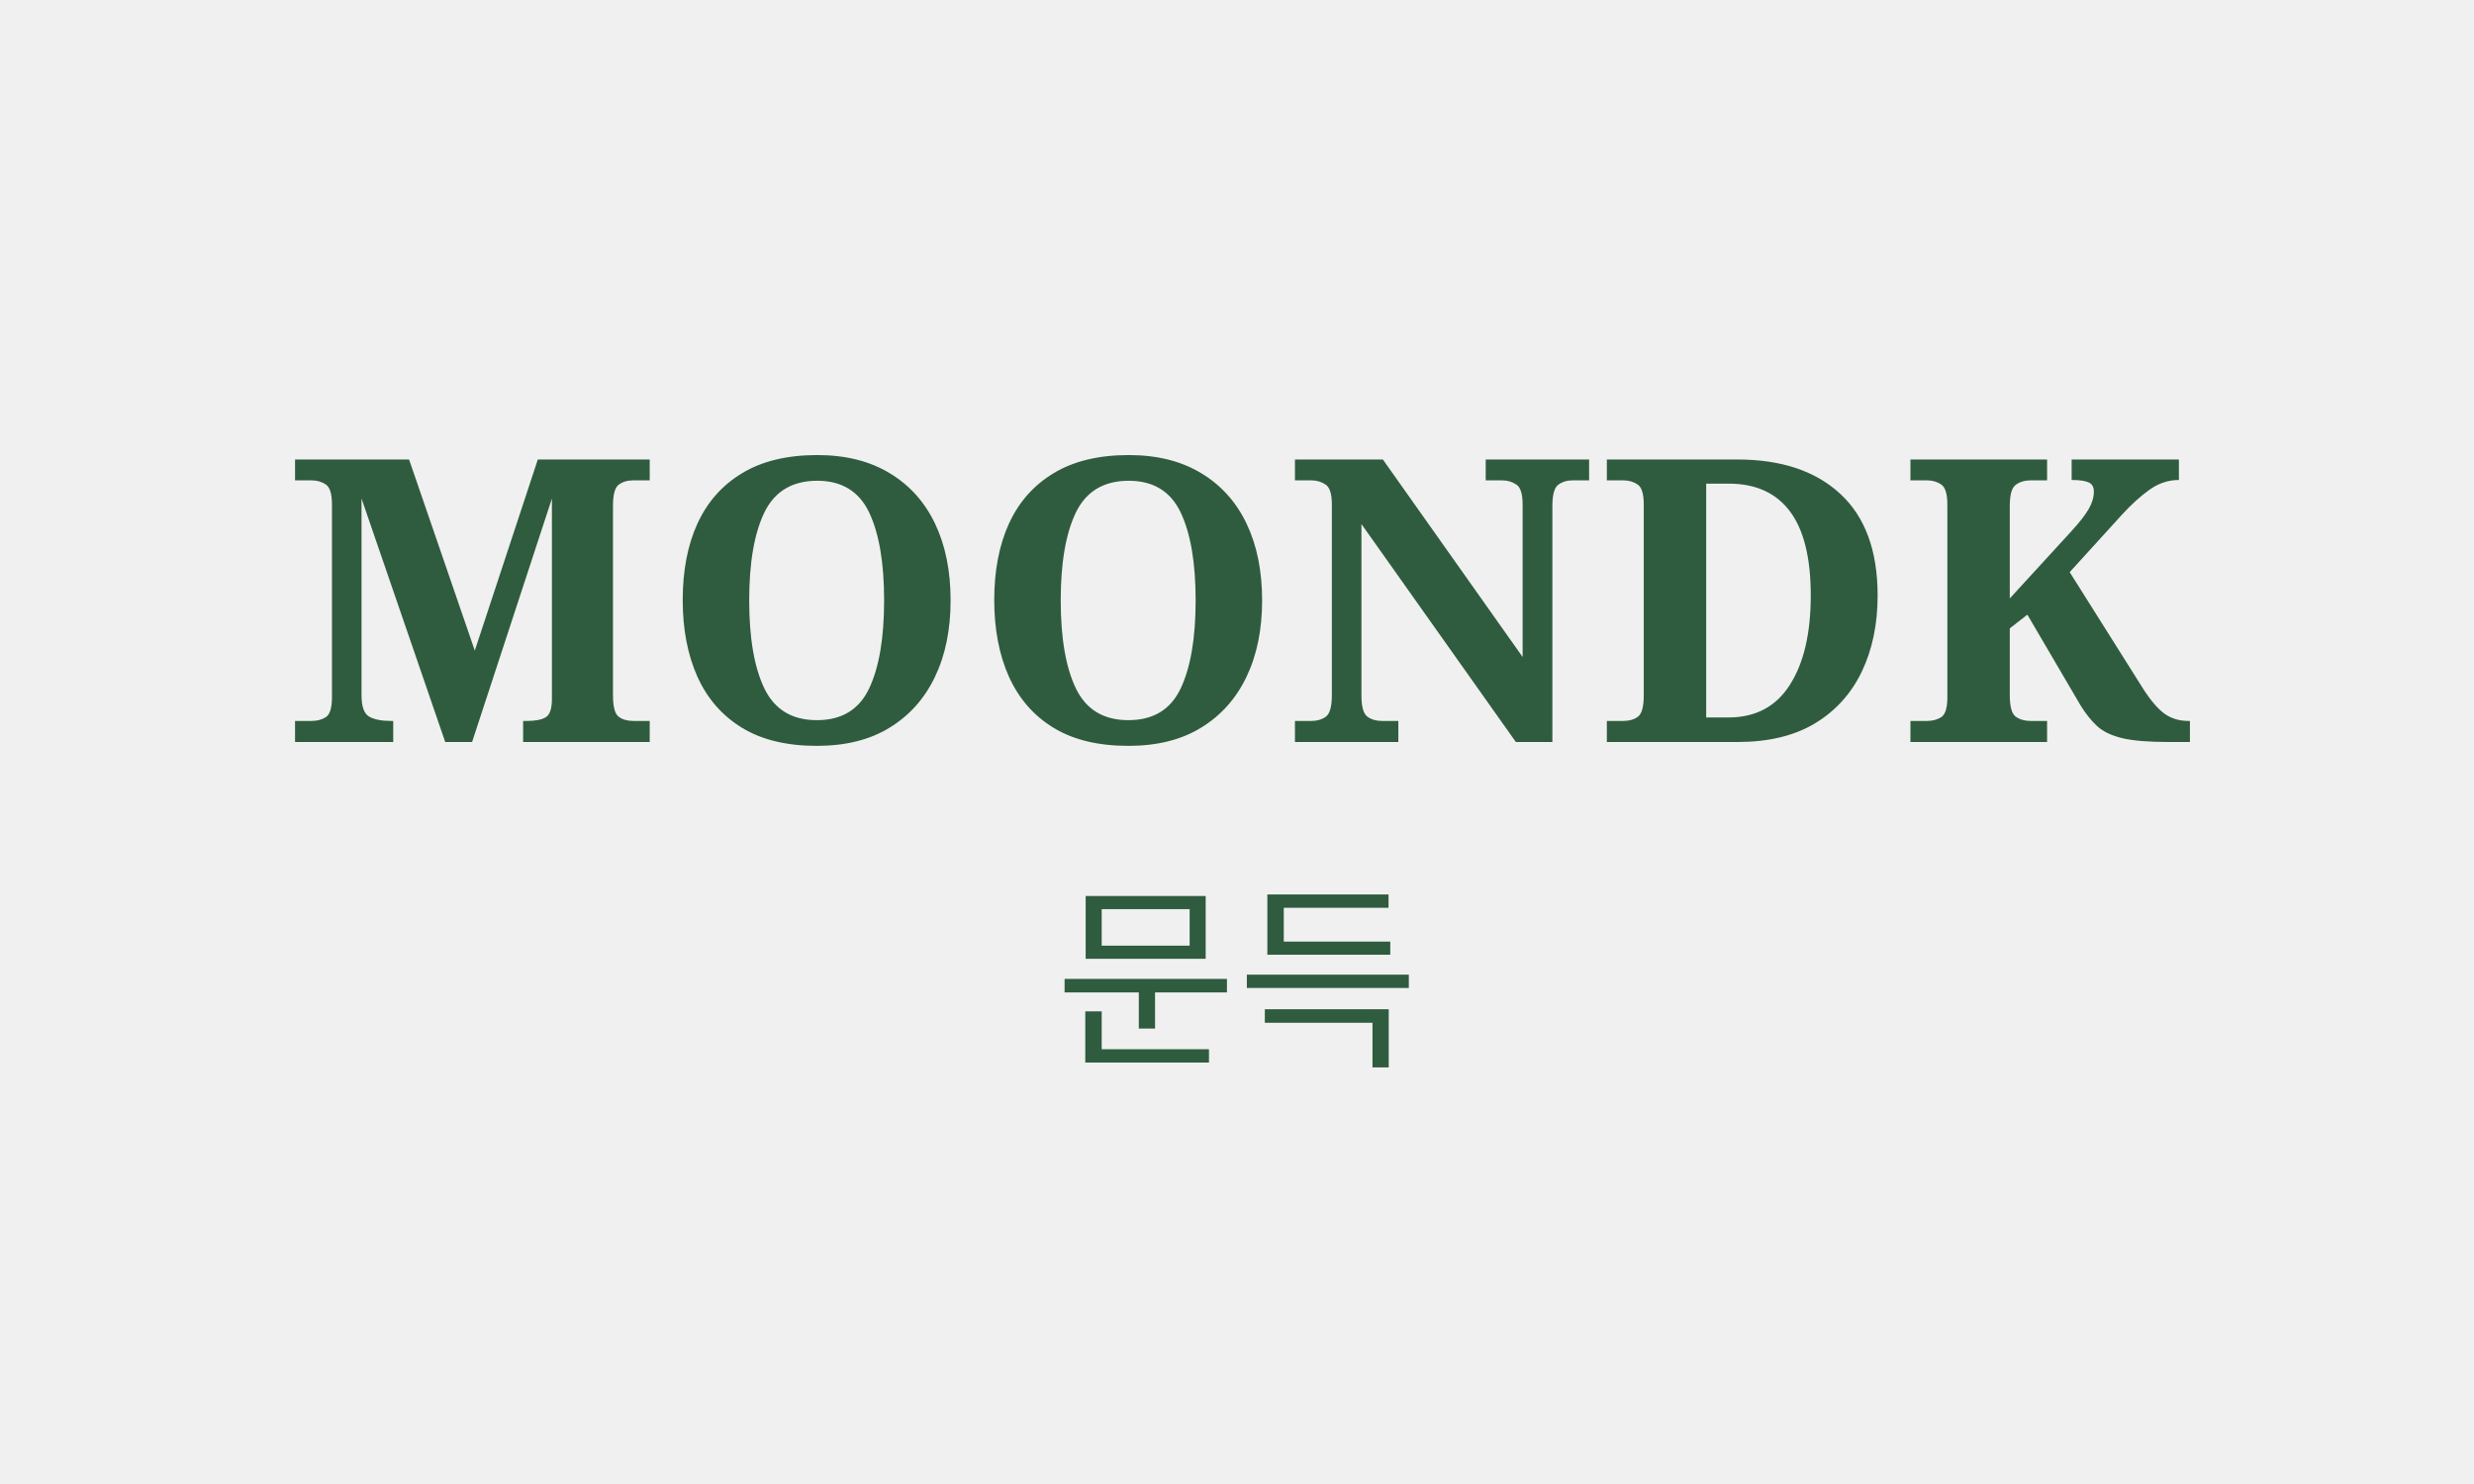
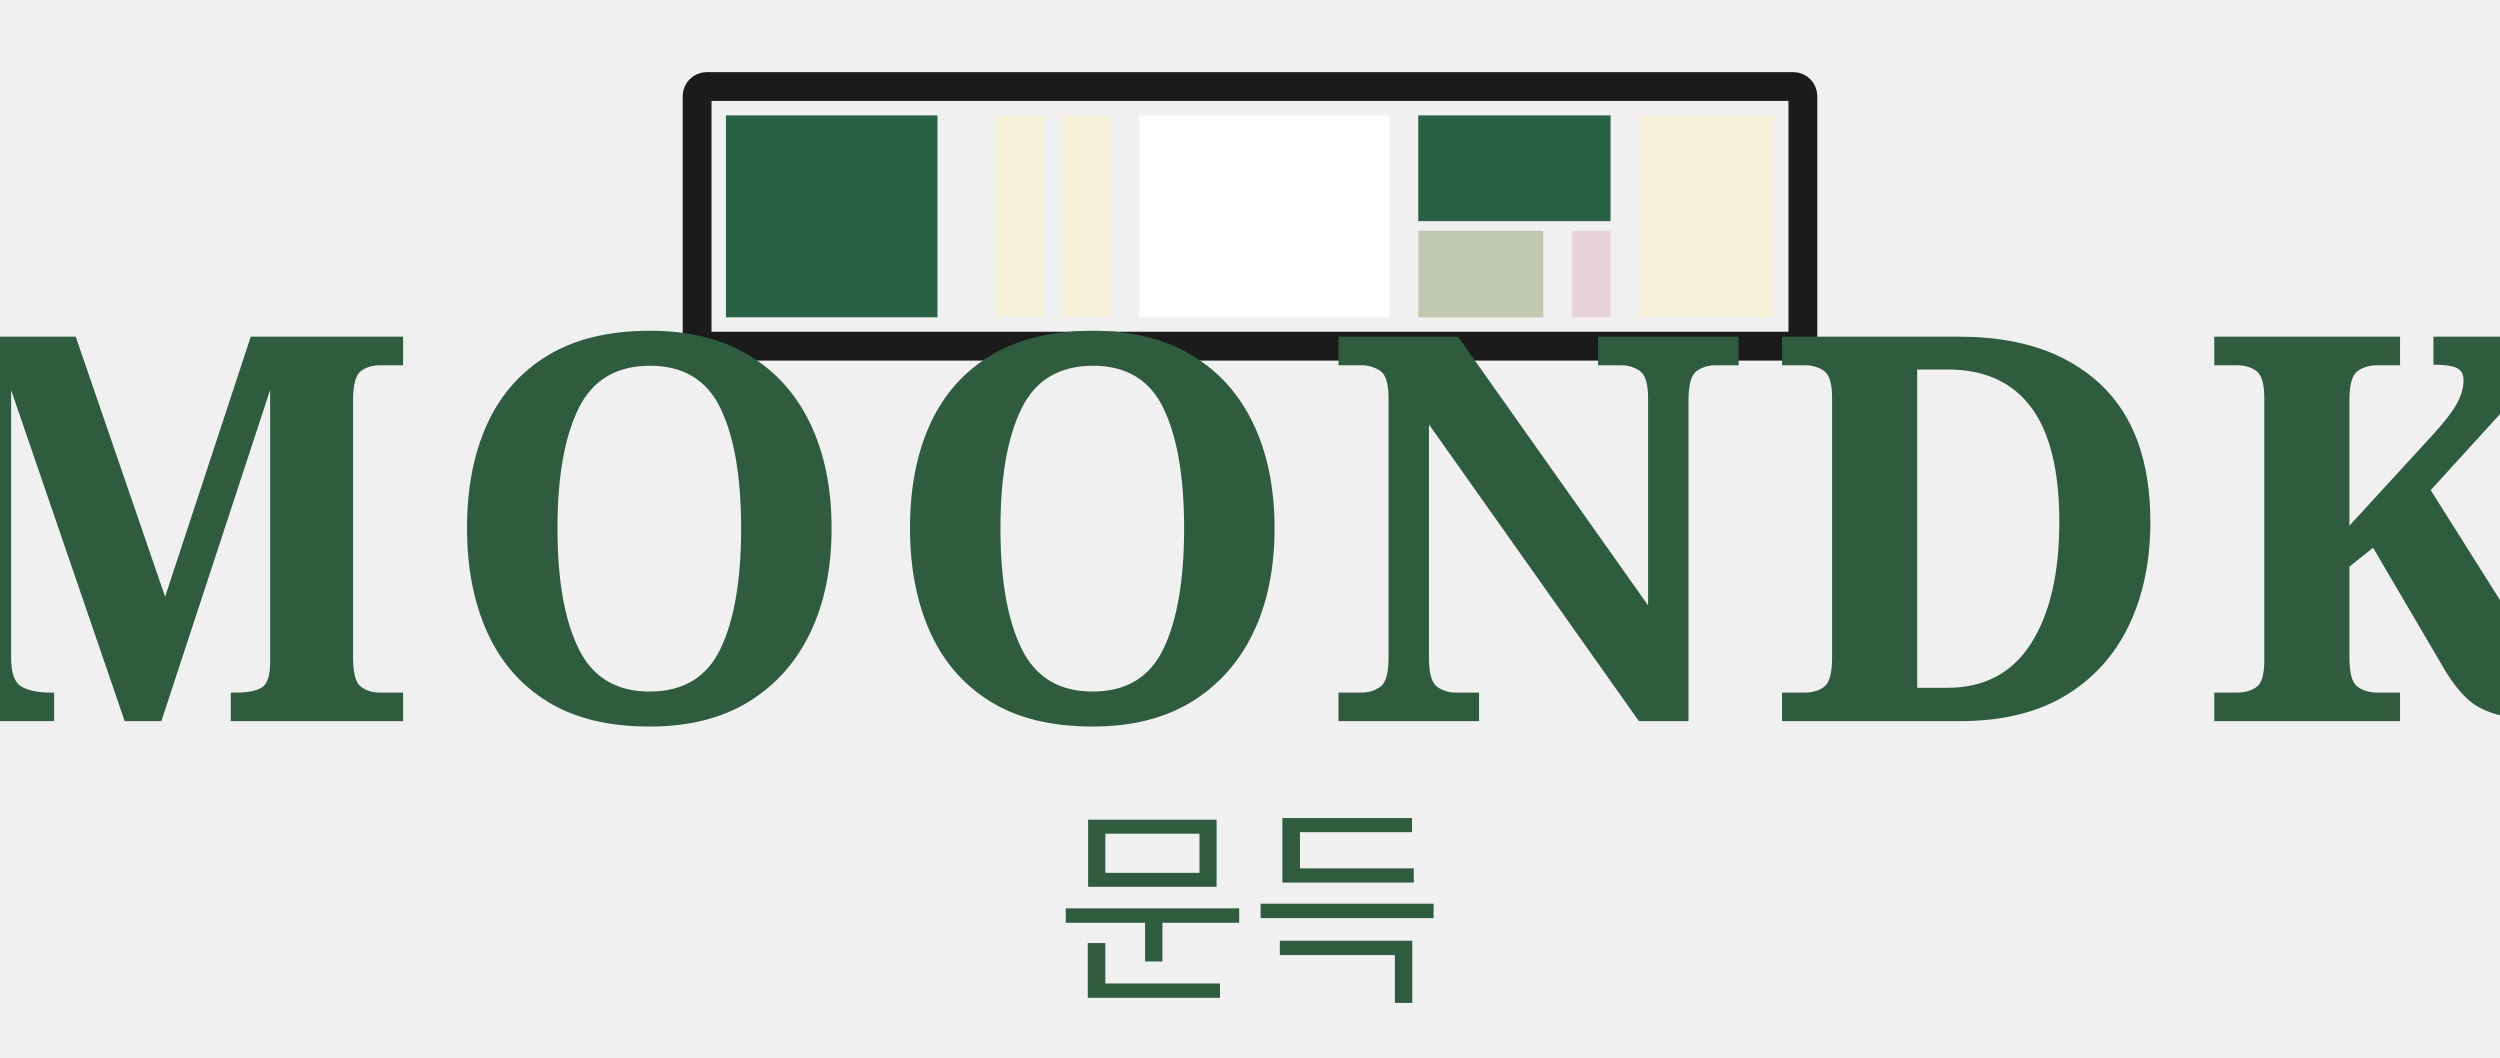
- <svg xmlns="http://www.w3.org/2000/svg" width="200" height="120" viewBox="0 0 200 120">
-   <text x="100" y="60" text-anchor="middle" font-family="serif" font-size="32" font-weight="700" fill="#2F5C3E">MOONDK</text>
-   <text x="100" y="85" text-anchor="middle" font-family="sans-serif" font-size="16" fill="#2F5C3E">문득</text>
+ <svg xmlns="http://www.w3.org/2000/svg" viewBox="0 0 520 220" role="img" aria-label="MOONDK logo">
+   <defs>
+     <style>
+       .brand { fill: #2F5C3E; }
+       .stroke { stroke: #1b1b1b; stroke-width: 6; }
+       .soft { opacity: 0.95; }
+     </style>
+   </defs>
+   <g transform="translate(145 18)">
+     <rect x="0" y="0" width="230" height="54" rx="2" class="stroke" fill="none" />
+     <rect x="6" y="6" width="44" height="42" class="soft" fill="#1F5A3C" />
+     <rect x="62" y="6" width="10" height="42" class="soft" fill="#F7F0D8" />
+     <rect x="76" y="6" width="10" height="42" class="soft" fill="#F7F0D8" />
+     <rect x="92" y="6" width="52" height="42" class="soft" fill="#FFFFFF" />
+     <rect x="150" y="6" width="40" height="22" class="soft" fill="#1F5A3C" />
+     <rect x="150" y="30" width="26" height="18" class="soft" fill="#BFC6AE" />
+     <rect x="182" y="30" width="8" height="18" class="soft" fill="#E8D1D9" />
+     <rect x="196" y="6" width="28" height="42" class="soft" fill="#F7F0D8" />
+   </g>
+   <text x="260" y="150" text-anchor="middle" class="brand" font-family="Playfair Display, Georgia, serif" font-size="112" font-weight="700" letter-spacing="4">
+     MOONDK
+   </text>
+   <text x="260" y="205" text-anchor="middle" class="brand" font-family="Inter, system-ui, -apple-system, Segoe UI, Roboto, sans-serif" font-size="44" font-weight="500">
+     문득
+   </text>
</svg>
